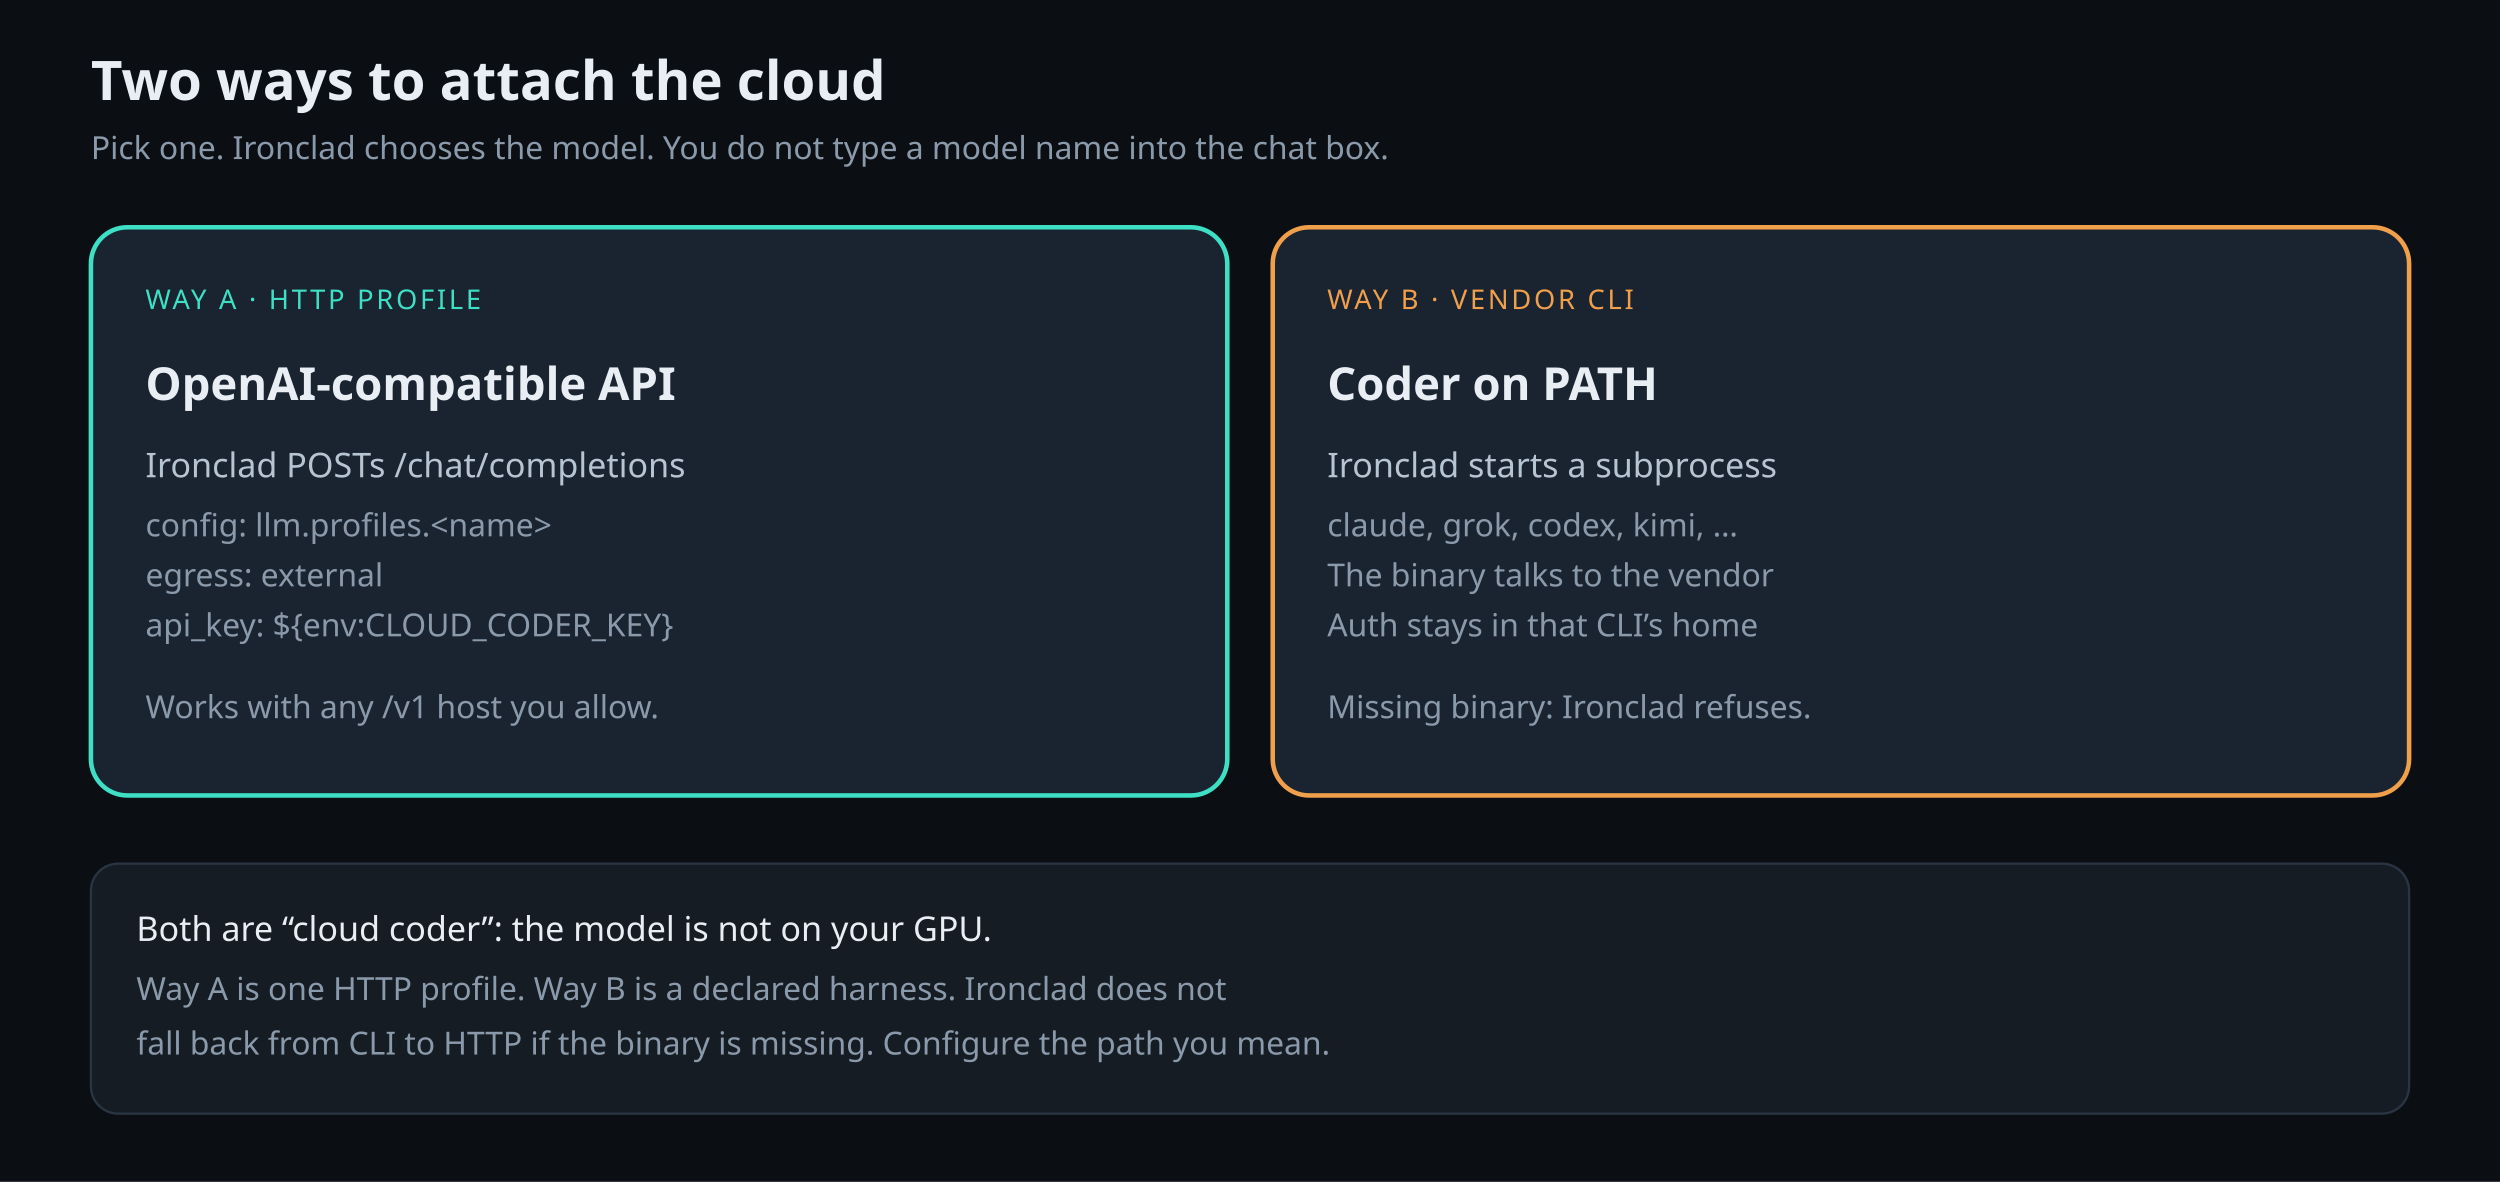
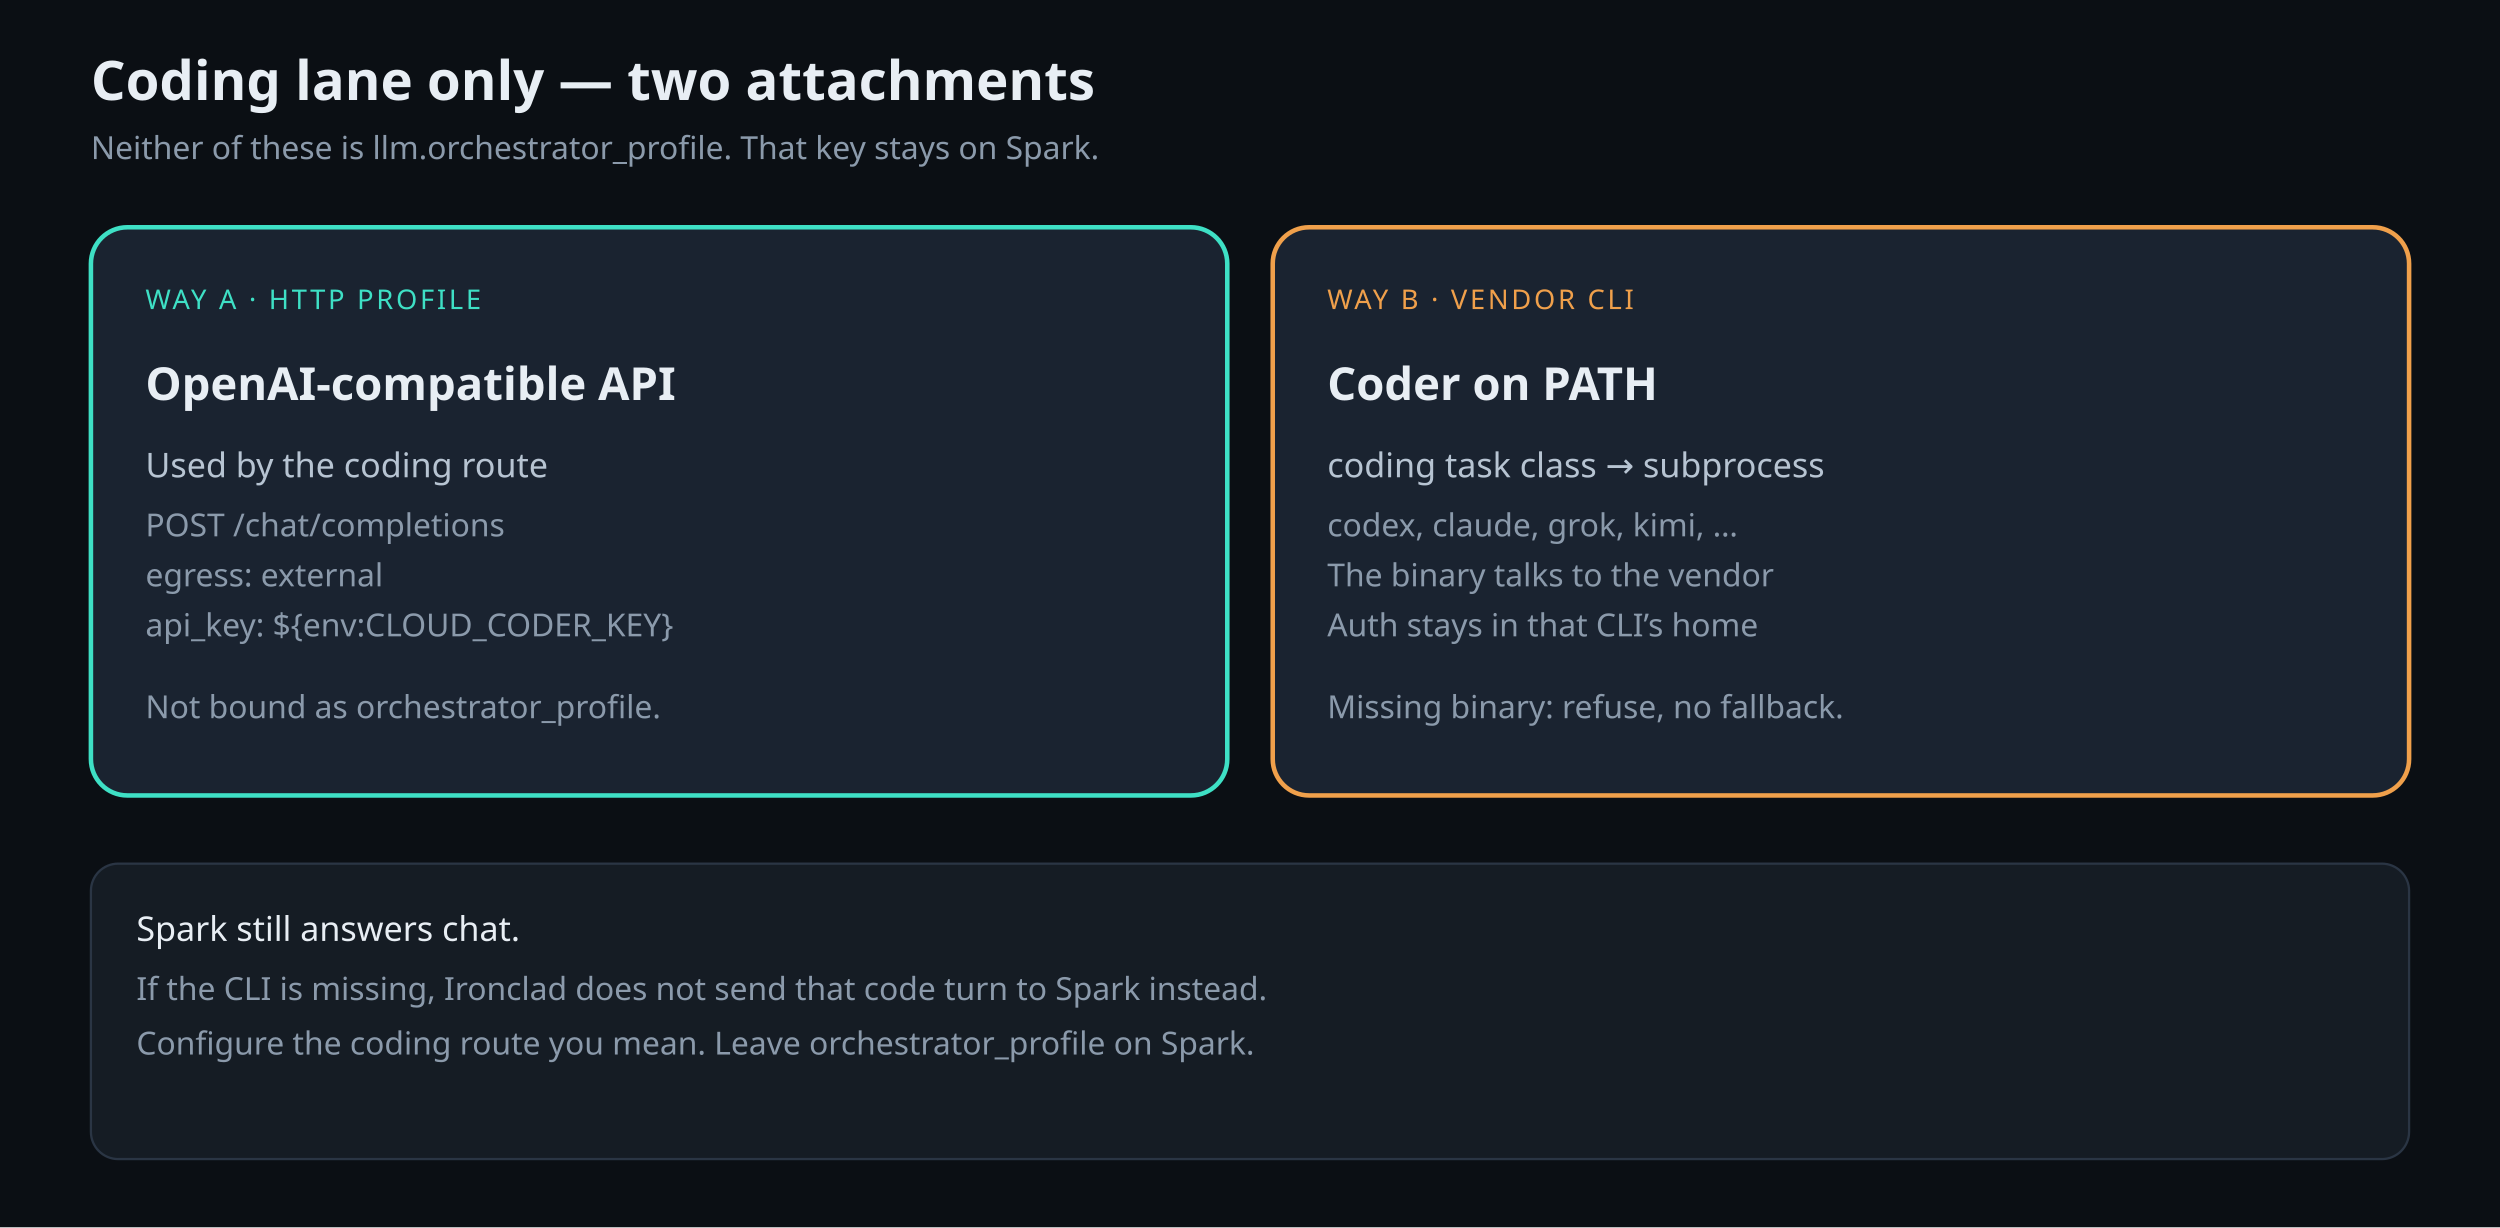
- <svg xmlns="http://www.w3.org/2000/svg" viewBox="0 0 1100 520" role="img" aria-labelledby="t2 d2">
-   <rect width="1100" height="520" fill="#0b0f14" />
-   <text x="40" y="44" fill="#e8eef4" font-family="Segoe UI, system-ui, sans-serif" font-size="24" font-weight="700">Two ways to attach the cloud</text>
-   <text x="40" y="70" fill="#8b9aab" font-family="Segoe UI, system-ui, sans-serif" font-size="14">Pick one. Ironclad chooses the model. You do not type a model name into the chat box.</text>
+ <svg xmlns="http://www.w3.org/2000/svg" viewBox="0 0 1100 540" role="img" aria-labelledby="t2 d2">
+   <rect width="1100" height="540" fill="#0b0f14" />
+   <text x="40" y="44" fill="#e8eef4" font-family="Segoe UI, system-ui, sans-serif" font-size="24" font-weight="700">Coding lane only — two attachments</text>
+   <text x="40" y="70" fill="#8b9aab" font-family="Segoe UI, system-ui, sans-serif" font-size="14">Neither of these is llm.orchestrator_profile. That key stays on Spark.</text>
  <g font-family="Segoe UI, system-ui, sans-serif">
    <rect x="40" y="100" rx="16" width="500" height="250" fill="#1a2330" stroke="#3ee0c5" stroke-width="2" />
    <text x="64" y="136" fill="#3ee0c5" font-size="12" letter-spacing="1.2">WAY A · HTTP PROFILE</text>
    <text x="64" y="176" fill="#e8eef4" font-size="20" font-weight="700">OpenAI-compatible API</text>
-     <text x="64" y="210" fill="#b7c4d2" font-size="15">Ironclad POSTs /chat/completions</text>
-     <text x="64" y="236" fill="#8b9aab" font-size="14">config: llm.profiles.&lt;name&gt;</text>
+     <text x="64" y="210" fill="#b7c4d2" font-size="15">Used by the coding route</text>
+     <text x="64" y="236" fill="#8b9aab" font-size="14">POST /chat/completions</text>
    <text x="64" y="258" fill="#8b9aab" font-size="14">egress: external</text>
    <text x="64" y="280" fill="#8b9aab" font-size="14">api_key: ${env:CLOUD_CODER_KEY}</text>
-     <text x="64" y="316" fill="#8b9aab" font-size="14">Works with any /v1 host you allow.</text>
+     <text x="64" y="316" fill="#8b9aab" font-size="14">Not bound as orchestrator_profile.</text>
    <rect x="560" y="100" rx="16" width="500" height="250" fill="#1a2330" stroke="#f0a04b" stroke-width="2" />
    <text x="584" y="136" fill="#f0a04b" font-size="12" letter-spacing="1.2">WAY B · VENDOR CLI</text>
    <text x="584" y="176" fill="#e8eef4" font-size="20" font-weight="700">Coder on PATH</text>
-     <text x="584" y="210" fill="#b7c4d2" font-size="15">Ironclad starts a subprocess</text>
-     <text x="584" y="236" fill="#8b9aab" font-size="14">claude, grok, codex, kimi, …</text>
+     <text x="584" y="210" fill="#b7c4d2" font-size="15">coding task class → subprocess</text>
+     <text x="584" y="236" fill="#8b9aab" font-size="14">codex, claude, grok, kimi, …</text>
    <text x="584" y="258" fill="#8b9aab" font-size="14">The binary talks to the vendor</text>
    <text x="584" y="280" fill="#8b9aab" font-size="14">Auth stays in that CLI’s home</text>
-     <text x="584" y="316" fill="#8b9aab" font-size="14">Missing binary: Ironclad refuses.</text>
+     <text x="584" y="316" fill="#8b9aab" font-size="14">Missing binary: refuse, no fallback.</text>
  </g>
-   <rect x="40" y="380" rx="12" width="1020" height="110" fill="#151c24" stroke="#2a3544" />
-   <text x="60" y="414" fill="#e8eef4" font-family="Segoe UI, system-ui, sans-serif" font-size="15">Both are “cloud coder”: the model is not on your GPU.</text>
-   <text x="60" y="440" fill="#8b9aab" font-family="Segoe UI, system-ui, sans-serif" font-size="14">Way A is one HTTP profile. Way B is a declared harness. Ironclad does not</text>
-   <text x="60" y="464" fill="#8b9aab" font-family="Segoe UI, system-ui, sans-serif" font-size="14">fall back from CLI to HTTP if the binary is missing. Configure the path you mean.</text>
+   <rect x="40" y="380" rx="12" width="1020" height="130" fill="#151c24" stroke="#2a3544" />
+   <text x="60" y="414" fill="#e8eef4" font-family="Segoe UI, system-ui, sans-serif" font-size="15">Spark still answers chat.</text>
+   <text x="60" y="440" fill="#8b9aab" font-family="Segoe UI, system-ui, sans-serif" font-size="14">If the CLI is missing, Ironclad does not send that code turn to Spark instead.</text>
+   <text x="60" y="464" fill="#8b9aab" font-family="Segoe UI, system-ui, sans-serif" font-size="14">Configure the coding route you mean. Leave orchestrator_profile on Spark.</text>
</svg>
